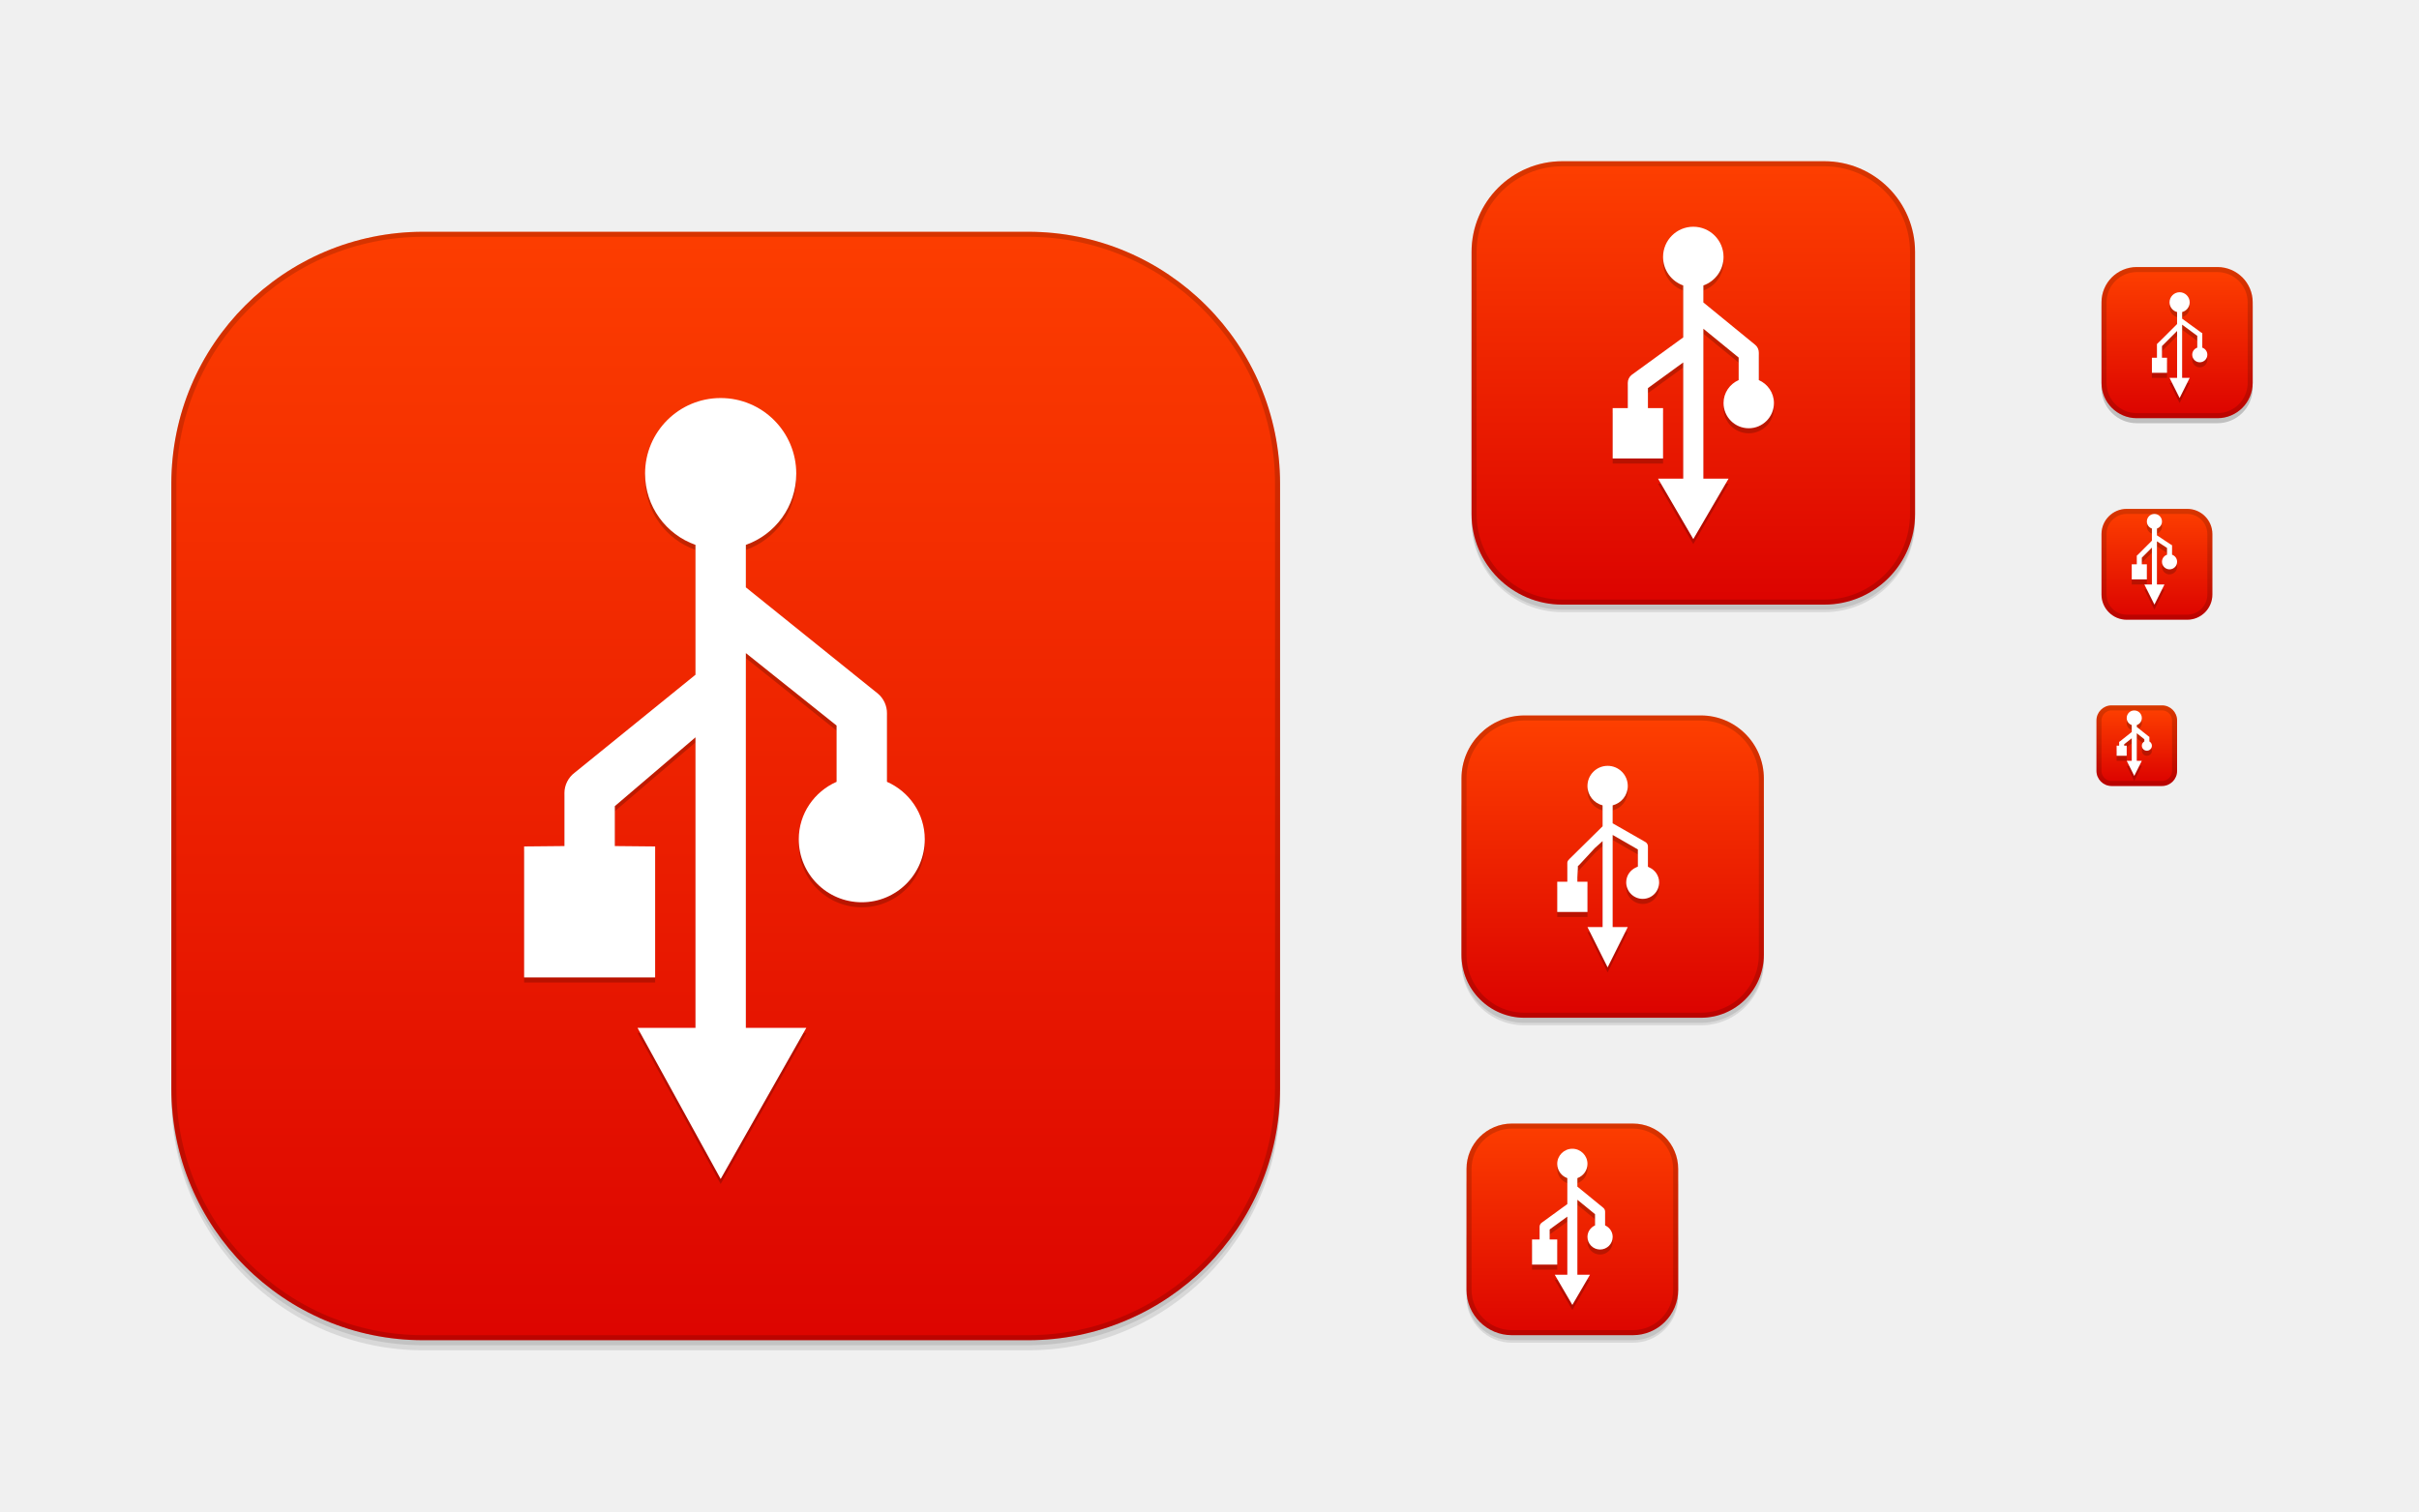
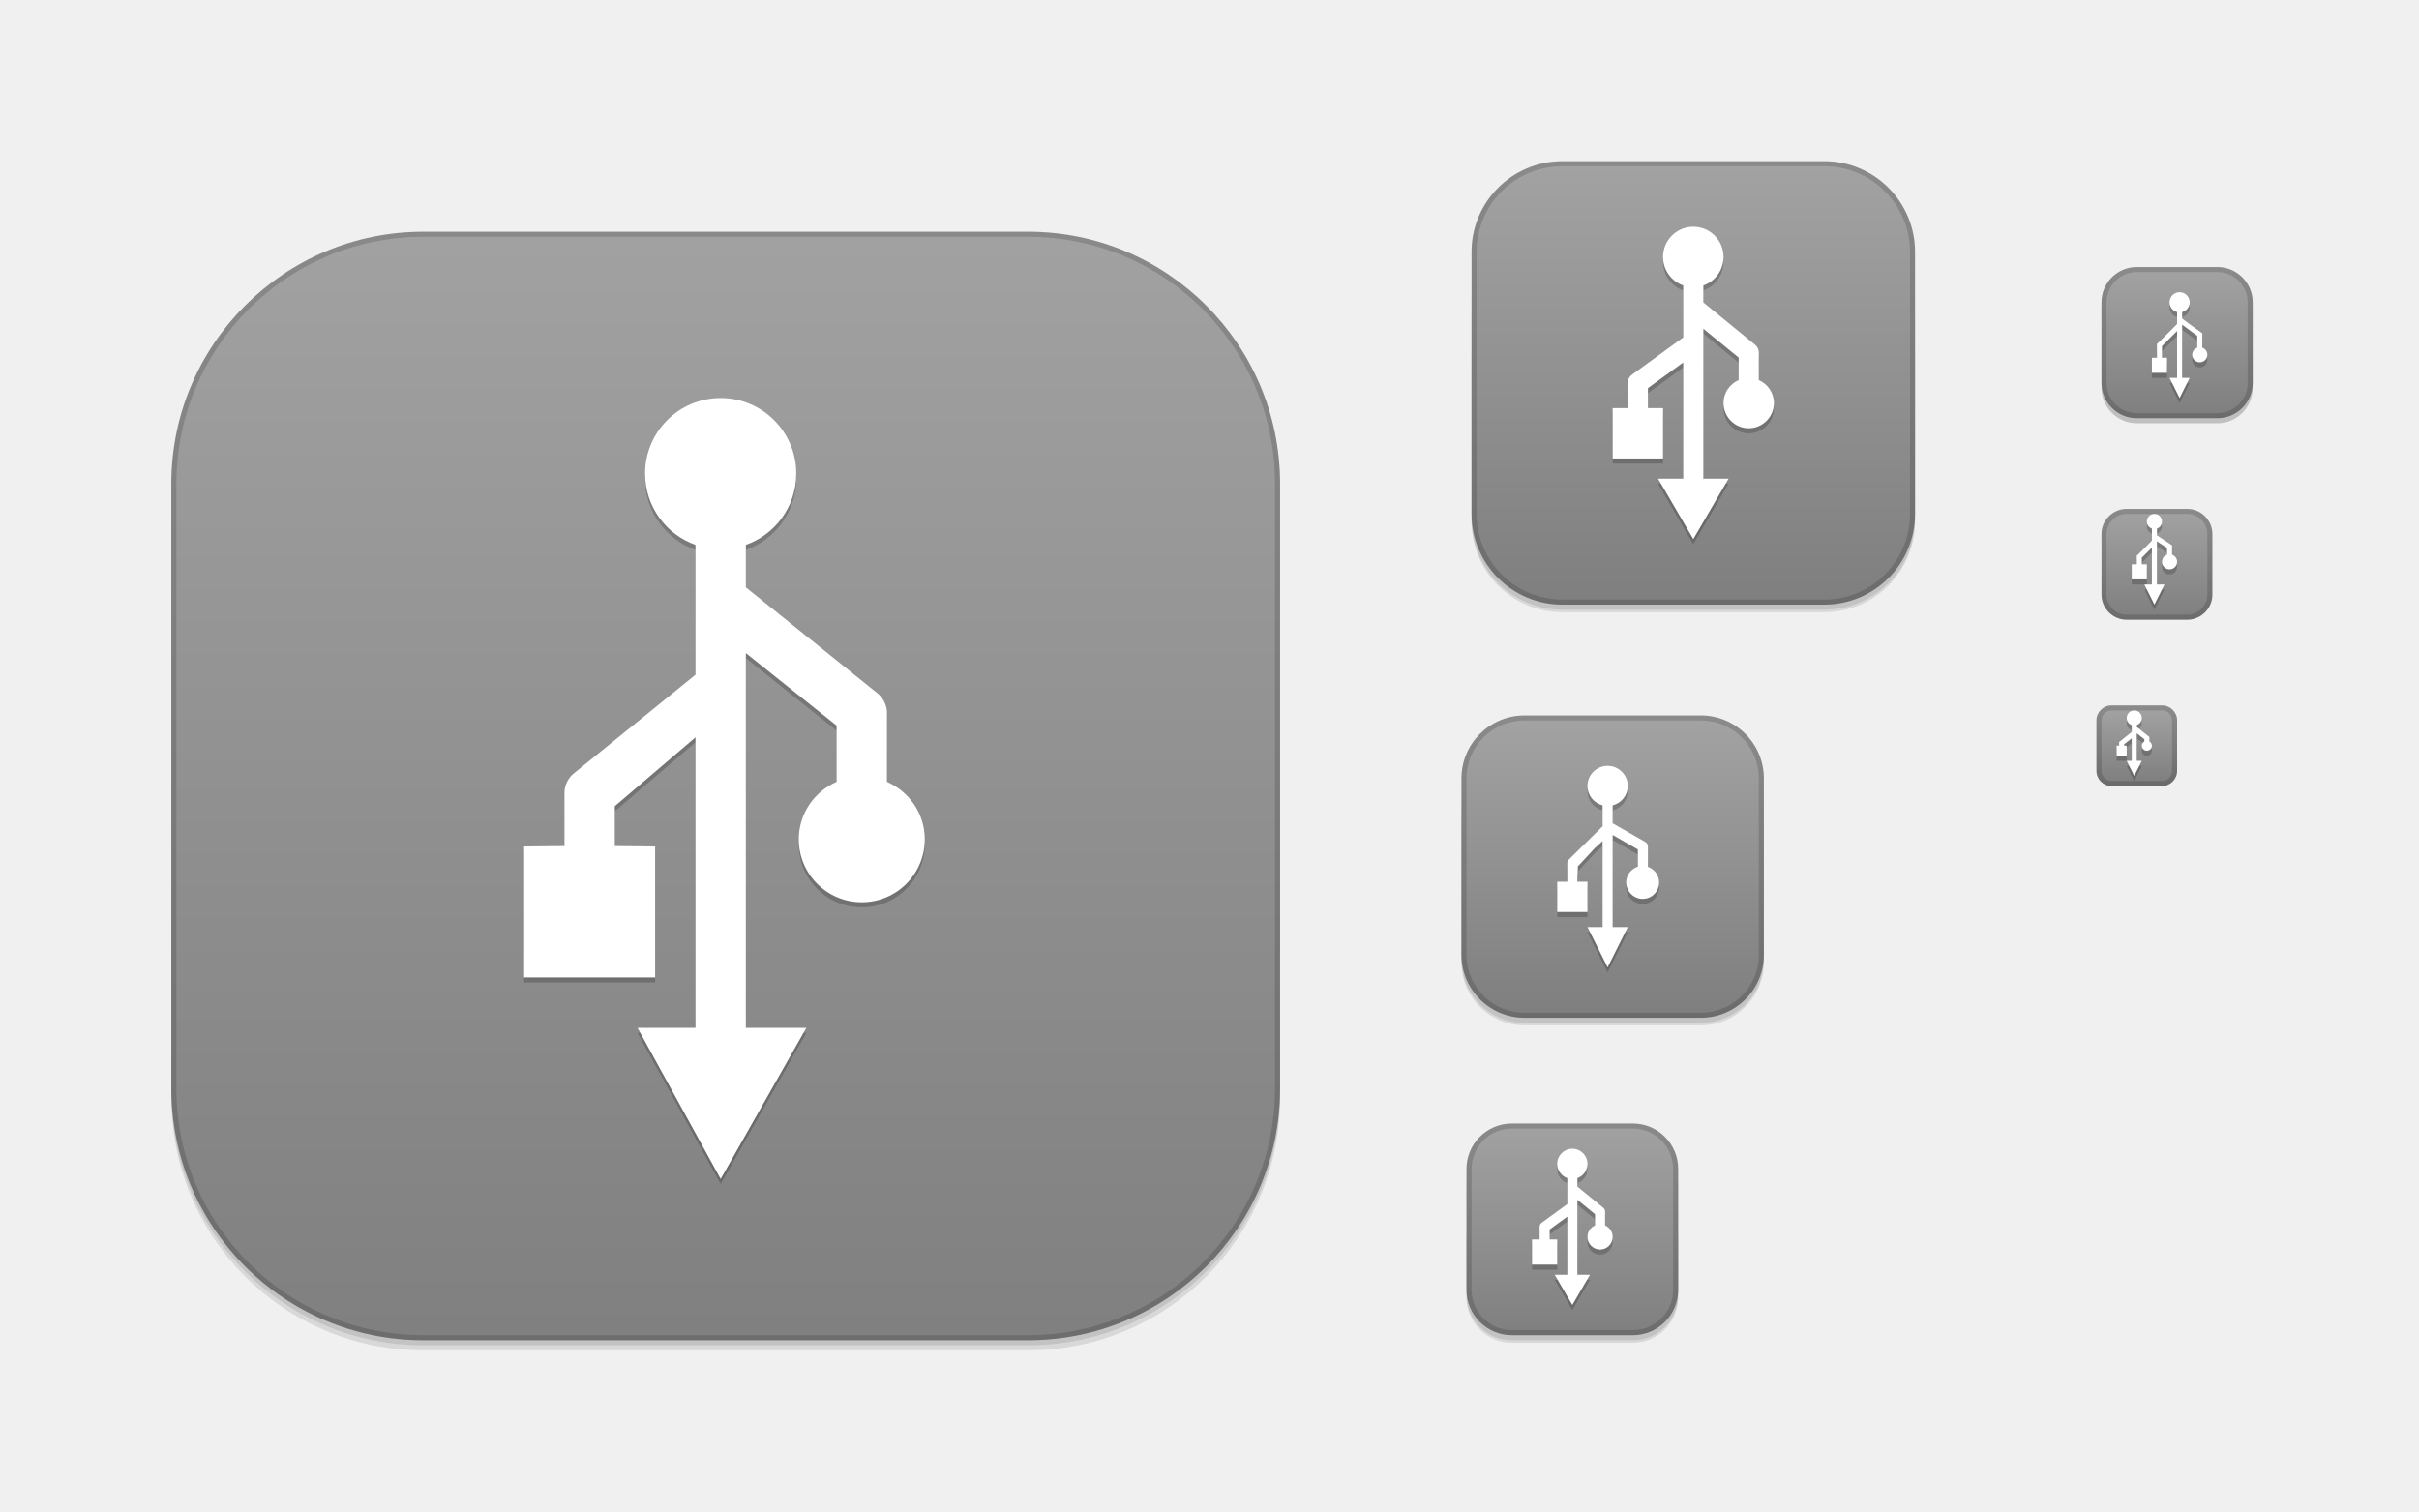
<svg xmlns="http://www.w3.org/2000/svg" xmlns:xlink="http://www.w3.org/1999/xlink" width="480" height="300" id="svg11300" version="1.0" style="display:inline;enable-background:new">
  <defs id="defs3">
    <linearGradient id="linearGradient3880">
-       <stop style="stop-color:#da0000;stop-opacity:1;" offset="0" id="stop3882" />
-       <stop style="stop-color:#ff4200;stop-opacity:1;" offset="1" id="stop3884" />
+       <stop style="stop-color:#7d7d7d;stop-opacity:1" offset="0" id="stop3882" />
+       <stop style="stop-color:#a4a4a4;stop-opacity:1" offset="1" id="stop3884" />
    </linearGradient>
    <linearGradient id="outerBackgroundGradient">
      <stop style="stop-color:#e9e9e9;stop-opacity:1;" offset="0" id="stop3864-8-6" />
      <stop style="stop-color:#ffffff;stop-opacity:1;" offset="1" id="stop3866-9-1" />
    </linearGradient>
    <linearGradient xlink:href="#linearGradient3880" id="linearGradient4097" gradientUnits="userSpaceOnUse" x1="264" y1="280" x2="264" y2="40" gradientTransform="matrix(0.06666667,0,0,0.06666667,414.4,137.3333)" />
    <linearGradient xlink:href="#linearGradient3880" id="linearGradient4101" gradientUnits="userSpaceOnUse" gradientTransform="matrix(0.0875,0,0,0.0875,414.9,97.5)" x1="286.857" y1="302.857" x2="286.857" y2="28.571" />
    <linearGradient xlink:href="#linearGradient3880" id="linearGradient4153" gradientUnits="userSpaceOnUse" gradientTransform="matrix(0.1193182,0,0,0.1193182,414.1364,48.22727)" x1="283.81" y1="299.81" x2="283.81" y2="31.619" />
    <linearGradient xlink:href="#linearGradient3880" id="linearGradient4869" gradientUnits="userSpaceOnUse" gradientTransform="matrix(0.175,0,0,-0.175,286.8,-216)" x1="281.143" y1="297.143" x2="281.143" y2="22.857" />
    <clipPath clipPathUnits="userSpaceOnUse" id="clipPath4891">
      <rect ry="9" y="223" x="307" height="42" width="42" id="rect4893" style="color:#bebebe;fill:url(#linearGradient4895);fill-opacity:1;fill-rule:nonzero;stroke:none;stroke-width:0;marker:none;visibility:visible;display:inline;overflow:visible;enable-background:accumulate" transform="matrix(0,1,-1,0,0,0)" />
    </clipPath>
    <linearGradient xlink:href="#outerBackgroundGradient" id="linearGradient4895" gradientUnits="userSpaceOnUse" gradientTransform="matrix(0.175,0,0,0.175,302.8,216)" x1="144" y1="280" x2="144" y2="40" />
    <clipPath clipPathUnits="userSpaceOnUse" id="clipPath4044">
      <rect ry="4" y="85" x="433" height="22" width="22" id="rect4046" style="color:#bebebe;fill:url(#linearGradient4048);fill-opacity:1;fill-rule:nonzero;stroke:none;stroke-width:0;marker:none;visibility:visible;display:inline;overflow:visible;enable-background:accumulate" />
    </clipPath>
    <linearGradient xlink:href="#outerBackgroundGradient" id="linearGradient4048" gradientUnits="userSpaceOnUse" gradientTransform="matrix(0.0875,0,0,0.0875,430.9,81.5)" x1="149.714" y1="291.429" x2="149.714" y2="40" />
    <clipPath clipPathUnits="userSpaceOnUse" id="clipPath4089">
      <rect style="color:#bebebe;fill:url(#linearGradient4093);fill-opacity:1;fill-rule:nonzero;stroke:none;stroke-width:0;marker:none;visibility:visible;display:inline;overflow:visible;enable-background:accumulate" id="rect4091" width="30" height="30" x="433" y="37" ry="6" />
    </clipPath>
    <linearGradient xlink:href="#outerBackgroundGradient" id="linearGradient4093" gradientUnits="userSpaceOnUse" gradientTransform="matrix(0.1193182,0,0,0.1193182,430.1364,32.22727)" x1="149.714" y1="291.429" x2="149.714" y2="40" />
    <clipPath clipPathUnits="userSpaceOnUse" id="clipPath3855">
      <rect style="color:#bebebe;fill:url(#linearGradient3859);fill-opacity:1;fill-rule:nonzero;stroke:none;stroke-width:0;marker:none;visibility:visible;display:inline;overflow:visible;enable-background:accumulate" id="rect3857" width="16" height="16" x="304" y="212" ry="3" transform="matrix(0,1,-1,0,0,0)" />
    </clipPath>
    <linearGradient xlink:href="#outerBackgroundGradient" id="linearGradient3859" gradientUnits="userSpaceOnUse" gradientTransform="matrix(0.06666667,0,0,0.06666667,302.4,209.3333)" x1="144" y1="280" x2="144" y2="40" />
    <clipPath clipPathUnits="userSpaceOnUse" id="clipPath3862">
      <rect ry="50" y="46" x="34" height="220" width="220" id="rect3864" style="color:#bebebe;fill:url(#linearGradient3866);fill-opacity:1;fill-rule:nonzero;stroke:none;stroke-width:0;marker:none;visibility:visible;display:inline;overflow:visible;enable-background:accumulate" />
    </clipPath>
    <linearGradient xlink:href="#outerBackgroundGradient" id="linearGradient3866" gradientUnits="userSpaceOnUse" gradientTransform="translate(0,-4)" x1="144" y1="280" x2="144" y2="40" />
    <linearGradient xlink:href="#linearGradient3880" id="linearGradient3876" gradientUnits="userSpaceOnUse" gradientTransform="translate(0,-4)" x1="272" y1="288" x2="272" y2="32" />
    <clipPath clipPathUnits="userSpaceOnUse" id="clipPath4187">
      <rect ry="12.5" y="142" x="290" height="60" width="60" id="rect4189" style="color:#bebebe;fill:url(#linearGradient4191);fill-opacity:1;fill-rule:nonzero;stroke:none;stroke-width:0;marker:none;visibility:visible;display:inline;overflow:visible;enable-background:accumulate" />
    </clipPath>
    <linearGradient xlink:href="#outerBackgroundGradient" id="linearGradient4191" gradientUnits="userSpaceOnUse" x1="352" y1="204" x2="352" y2="140" />
    <linearGradient xlink:href="#linearGradient3880" id="linearGradient4197" gradientUnits="userSpaceOnUse" x1="384" y1="124" x2="384" y2="28" />
    <linearGradient xlink:href="#linearGradient3880" id="linearGradient4199" gradientUnits="userSpaceOnUse" x1="352" y1="204" x2="352" y2="140" />
    <clipPath clipPathUnits="userSpaceOnUse" id="clipPath4346">
      <rect style="color:#bebebe;fill:url(#linearGradient4350);fill-opacity:1;fill-rule:nonzero;stroke:none;stroke-width:0;marker:none;visibility:visible;display:inline;overflow:visible;enable-background:accumulate" id="rect4348" width="88" height="88" x="292" y="32" ry="18" />
    </clipPath>
    <linearGradient xlink:href="#outerBackgroundGradient" id="linearGradient4350" gradientUnits="userSpaceOnUse" x1="384" y1="124" x2="384" y2="28" />
    <clipPath clipPathUnits="userSpaceOnUse" id="clipPath3871">
      <rect ry="5" y="101" x="417" height="22" width="22" id="rect3873" style="color:#bebebe;fill:url(#linearGradient3875);fill-opacity:1;fill-rule:nonzero;stroke:none;stroke-width:0;marker:none;visibility:visible;display:inline;overflow:visible;enable-background:accumulate" />
    </clipPath>
    <linearGradient xlink:href="#outerBackgroundGradient" id="linearGradient3875" gradientUnits="userSpaceOnUse" gradientTransform="matrix(0.0875,0,0,0.0875,414.9,97.5)" x1="286.857" y1="302.857" x2="286.857" y2="28.571" />
    <clipPath clipPathUnits="userSpaceOnUse" id="clipPath3881">
      <rect style="color:#bebebe;fill:url(#linearGradient3885);fill-opacity:1;fill-rule:nonzero;stroke:none;stroke-width:0;marker:none;visibility:visible;display:inline;overflow:visible;enable-background:accumulate" id="rect3883" width="30" height="30" x="417" y="53" ry="7" />
    </clipPath>
    <linearGradient xlink:href="#outerBackgroundGradient" id="linearGradient3885" gradientUnits="userSpaceOnUse" gradientTransform="matrix(0.1193182,0,0,0.1193182,414.1364,48.22727)" x1="283.81" y1="299.81" x2="283.81" y2="31.619" />
    <linearGradient xlink:href="#linearGradient3880" id="linearGradient3963" x1="384" y1="124" x2="384" y2="28" gradientUnits="userSpaceOnUse" />
    <linearGradient xlink:href="#linearGradient3880" id="linearGradient3965" x1="272" y1="284" x2="272" y2="28" gradientUnits="userSpaceOnUse" gradientTransform="translate(-0.25,0.5)" />
    <linearGradient xlink:href="#linearGradient3880" id="linearGradient3967" x1="336" y1="268" x2="336" y2="220" gradientUnits="userSpaceOnUse" gradientTransform="translate(0,-0.5)" />
    <linearGradient xlink:href="#linearGradient3880" id="linearGradient3969" x1="440" y1="124" x2="440" y2="100" gradientUnits="userSpaceOnUse" gradientTransform="translate(-1,-1)" />
    <linearGradient xlink:href="#linearGradient3880" id="linearGradient3971" x1="432" y1="156" x2="432" y2="140" gradientUnits="userSpaceOnUse" gradientTransform="translate(-0.5,-0.5001)" />
    <linearGradient xlink:href="#linearGradient3880" id="linearGradient3973" x1="448" y1="84" x2="448" y2="52" gradientUnits="userSpaceOnUse" />
    <linearGradient xlink:href="#linearGradient3880" id="linearGradient3975" x1="350.5" y1="204" x2="352" y2="140" gradientUnits="userSpaceOnUse" gradientTransform="translate(-0.38777,-0.38776)" />
    <linearGradient xlink:href="#linearGradient3880" id="linearGradient3988" gradientUnits="userSpaceOnUse" gradientTransform="translate(-0.38777,-0.38776)" x1="350.5" y1="204" x2="352" y2="140" />
    <linearGradient xlink:href="#linearGradient3880" id="linearGradient3995" gradientUnits="userSpaceOnUse" gradientTransform="translate(-0.38777,-0.38776)" x1="350.5" y1="204" x2="352" y2="140" />
    <linearGradient xlink:href="#linearGradient3880" id="linearGradient4006" gradientUnits="userSpaceOnUse" gradientTransform="translate(-0.38777,-0.38776)" x1="350.5" y1="204" x2="352" y2="140" />
    <linearGradient xlink:href="#linearGradient3880" id="linearGradient4009" gradientUnits="userSpaceOnUse" gradientTransform="translate(-0.38777,-0.38776)" x1="350.5" y1="204" x2="352" y2="140" />
    <linearGradient xlink:href="#linearGradient3880" id="linearGradient4012" gradientUnits="userSpaceOnUse" gradientTransform="translate(-1.38777,-0.38776)" x1="350.5" y1="204" x2="352" y2="140" />
    <linearGradient xlink:href="#linearGradient3880" id="linearGradient4041" gradientUnits="userSpaceOnUse" gradientTransform="translate(2,-44)" x1="440" y1="124" x2="440" y2="100" />
    <linearGradient xlink:href="#linearGradient3880" id="linearGradient4052" gradientUnits="userSpaceOnUse" gradientTransform="translate(2,-44)" x1="440" y1="124" x2="440" y2="100" />
    <linearGradient xlink:href="#linearGradient3880" id="linearGradient4057" gradientUnits="userSpaceOnUse" gradientTransform="translate(2,-44)" x1="440" y1="124" x2="440" y2="100" />
    <linearGradient xlink:href="#linearGradient3880" id="linearGradient4060" gradientUnits="userSpaceOnUse" gradientTransform="translate(4,-44)" x1="440" y1="124" x2="440" y2="100" />
  </defs>
  <g style="display:inline" id="layer1">
    <g style="display:none" id="layer7">
      <text y="19.745" xml:space="preserve" x="15.007" style="font-size:18px;font-style:normal;font-variant:normal;font-weight:normal;font-stretch:normal;fill:#000000;fill-opacity:1;stroke:none;display:inline;enable-background:new;font-family:DejaVu Sans;-inkscape-font-specification:DejaVu Sans" id="context">
        <tspan style="font-style:normal;font-variant:normal;font-weight:normal;font-stretch:normal;font-family:DejaVu Sans;-inkscape-font-specification:DejaVu Sans" y="19.745" x="15.007" id="tspan3933">apps</tspan>
      </text>
      <text y="19.745" xml:space="preserve" x="122.488" style="font-size:18px;font-style:normal;font-variant:normal;font-weight:bold;font-stretch:normal;text-align:start;line-height:125%;writing-mode:lr-tb;text-anchor:start;fill:#000000;fill-opacity:1;stroke:none;display:inline;enable-background:new;font-family:DejaVu Sans;-inkscape-font-specification:DejaVu Sans Bold" id="icon-name">
        <tspan style="font-size:18px;font-style:normal;font-variant:normal;font-weight:bold;font-stretch:normal;font-family:DejaVu Sans;-inkscape-font-specification:DejaVu Sans Bold" y="19.745" x="122.488" id="tspan3937">usb-creator-gtk</tspan>
      </text>
      <rect style="fill:#eeeeec;fill-opacity:1;fill-rule:nonzero;stroke:none;stroke-width:2;marker:none;visibility:visible;display:inline;overflow:visible;enable-background:accumulate" id="rect16x16" width="16" height="16" x="416" y="140" />
      <rect style="fill:#d4d4d4;fill-opacity:1;fill-rule:nonzero;stroke:none;stroke-width:2;marker:none;visibility:visible;display:inline;overflow:visible;enable-background:accumulate" id="rect24x24" width="24" height="24" x="416" y="100" />
      <rect style="fill:#eeeeec;fill-opacity:1;fill-rule:nonzero;stroke:none;stroke-width:2;marker:none;visibility:visible;display:inline;overflow:visible;enable-background:accumulate" id="rect32x32" width="32" height="32" x="416" y="52" />
      <rect y="101" x="417" height="22" width="22" id="rect22x22" style="fill:#eeeeec;fill-opacity:1;fill-rule:nonzero;stroke:none;stroke-width:2;marker:none;visibility:visible;display:inline;overflow:visible;enable-background:accumulate" />
      <rect y="220" x="288" height="48" width="48" id="rect48x48" style="fill:#eeeeec;fill-opacity:1;fill-rule:nonzero;stroke:none;stroke-width:2;marker:none;visibility:visible;display:inline;overflow:visible;enable-background:accumulate" />
      <rect style="fill:#eeeeec;fill-opacity:1;fill-rule:nonzero;stroke:none;stroke-width:2;marker:none;visibility:visible;display:inline;overflow:visible;enable-background:accumulate" id="rect256x256" width="256" height="256" x="16" y="28" />
      <rect style="fill:#eeeeec;fill-opacity:1;fill-rule:nonzero;stroke:none;stroke-width:2;marker:none;visibility:visible;display:inline;overflow:visible;enable-background:accumulate" id="rect64x64" width="64" height="64" x="288" y="140" />
      <rect style="fill:#eeeeec;fill-opacity:1;fill-rule:nonzero;stroke:none;stroke-width:2;marker:none;visibility:visible;display:inline;overflow:visible;enable-background:accumulate" id="rect96x96" width="96" height="96" x="288" y="28" />
    </g>
    <g id="layer4" style="display:inline">
      <rect style="opacity:0.0;color:#bebebe;fill:#000000;fill-opacity:1;stroke:#000000;stroke-width:1;stroke-miterlimit:4;stroke-opacity:1;stroke-dasharray:none;marker:none;visibility:visible;display:inline;overflow:visible;enable-background:accumulate" id="rect4156" width="42" height="42" x="-266.5" y="291" ry="9" transform="matrix(0,-1,1,0,0,0)" />
      <rect transform="matrix(0,-1,1,0,0,0)" ry="9" y="291" x="-266.5" height="42" width="40" id="rect4183" style="opacity:0.1;color:#bebebe;fill:#000000;fill-opacity:1;stroke:none;stroke-width:1;marker:none;visibility:visible;display:inline;overflow:visible;enable-background:accumulate" />
      <rect ry="9" y="237" x="291" height="29" width="42" id="rect4144" style="opacity:0.1;color:#bebebe;fill:#000000;fill-opacity:1;fill-rule:nonzero;stroke:none;stroke-width:0;marker:none;visibility:visible;display:inline;overflow:visible;enable-background:accumulate" />
      <rect style="opacity:0.0;color:#bebebe;fill:#000000;fill-opacity:1;fill-rule:nonzero;stroke:#000000;stroke-width:1;stroke-miterlimit:4;stroke-opacity:1;stroke-dasharray:none;marker:none;visibility:visible;display:inline;overflow:visible;enable-background:accumulate" id="rect4340" width="88" height="88" x="292" y="33.5" ry="18" />
      <rect ry="18" y="52.5" x="292" height="69" width="88" id="rect4338" style="opacity:0.1;color:#bebebe;fill:#000000;fill-opacity:1;fill-rule:nonzero;stroke:none;stroke-width:0;marker:none;visibility:visible;display:inline;overflow:visible;enable-background:accumulate" />
      <rect style="opacity:0.1;color:#bebebe;fill:#000000;fill-opacity:1;fill-rule:nonzero;stroke:none;stroke-width:0;marker:none;visibility:visible;display:inline;overflow:visible;enable-background:accumulate" id="rect4335" width="88" height="76.5" x="292" y="44.5" ry="18" />
      <rect style="opacity:0.0;color:#bebebe;fill:#000000;fill-opacity:1;fill-rule:nonzero;stroke:#000000;stroke-width:1;stroke-miterlimit:4;stroke-opacity:1;stroke-dasharray:none;marker:none;visibility:visible;display:inline;overflow:visible;enable-background:accumulate" id="rect4214" width="60" height="60" x="290" y="143.5" ry="12.5" />
      <rect ry="12.5" y="151.5" x="290" height="52" width="60" id="rect4206" style="opacity:0.1;color:#bebebe;fill:#000000;fill-opacity:1;fill-rule:nonzero;stroke:none;stroke-width:0;marker:none;visibility:visible;display:inline;overflow:visible;enable-background:accumulate" />
      <rect style="opacity:0.1;color:#bebebe;fill:#000000;fill-opacity:1;fill-rule:nonzero;stroke:none;stroke-width:0;marker:none;visibility:visible;display:inline;overflow:visible;enable-background:accumulate" id="rect4212" width="60" height="54.5" x="290" y="148.5" ry="12.5" />
      <rect style="opacity:0.2;color:#bebebe;fill:#000000;fill-opacity:1;fill-rule:nonzero;stroke:none;stroke-width:0;marker:none;visibility:visible;display:inline;overflow:visible;enable-background:accumulate" id="rect4058" width="30" height="30" x="417" y="54" ry="7" />
      <rect ry="50" y="48" x="34" height="220" width="220" id="rect3872" style="opacity:0.0;color:#bebebe;fill:#000000;fill-opacity:1;fill-rule:nonzero;stroke:#000000;stroke-width:2;stroke-miterlimit:4;stroke-opacity:1;stroke-dasharray:none;marker:none;visibility:visible;display:inline;overflow:visible;enable-background:accumulate" />
      <rect style="opacity:0.1;color:#bebebe;fill:#000000;fill-opacity:1;fill-rule:nonzero;stroke:none;stroke-width:0;marker:none;visibility:visible;display:inline;overflow:visible;enable-background:accumulate" id="rect3870" width="220" height="220" x="34" y="48" ry="50" />
      <rect ry="50" y="47" x="34" height="220" width="220" id="rect3868" style="opacity:0.1;color:#bebebe;fill:#000000;fill-opacity:1;fill-rule:nonzero;stroke:none;stroke-width:0;marker:none;visibility:visible;display:inline;overflow:visible;enable-background:accumulate" />
    </g>
    <g id="layer2" style="display:inline">
      <rect style="color:#bebebe;fill:url(#linearGradient3876);fill-opacity:1.0;fill-rule:nonzero;stroke:none;stroke-width:0;marker:none;visibility:visible;display:inline;overflow:visible;enable-background:accumulate" id="rect4040" width="220" height="220" x="34" y="46" ry="50" />
      <rect ry="3" y="140" x="416" height="16" width="16" id="rect4095" style="color:#bebebe;fill:url(#linearGradient4097);fill-opacity:1.0;fill-rule:nonzero;stroke:none;stroke-width:0;marker:none;visibility:visible;display:inline;overflow:visible;enable-background:accumulate" />
      <rect style="color:#bebebe;fill:url(#linearGradient4101);fill-opacity:1.0;fill-rule:nonzero;stroke:none;stroke-width:0;marker:none;visibility:visible;display:inline;overflow:visible;enable-background:accumulate" id="rect4099" width="22" height="22" x="417" y="101" ry="5" />
      <rect ry="7" y="53" x="417" height="30" width="30" id="rect4151" style="color:#bebebe;fill:url(#linearGradient4153);fill-opacity:1.0;fill-rule:nonzero;stroke:none;stroke-width:0;marker:none;visibility:visible;display:inline;overflow:visible;enable-background:accumulate" />
      <rect style="color:#bebebe;fill:url(#linearGradient4869);fill-opacity:1.0;fill-rule:nonzero;stroke:none;stroke-width:0;marker:none;visibility:visible;display:inline;overflow:visible;enable-background:accumulate" id="rect4783" width="42" height="42" x="291" y="-265" ry="9" transform="scale(1,-1)" />
      <rect ry="18" y="32" x="292" height="88" width="88" id="rect4511" style="color:#bebebe;fill:url(#linearGradient4197);fill-opacity:1.0;fill-rule:nonzero;stroke:none;stroke-width:0;marker:none;visibility:visible;display:inline;overflow:visible;enable-background:accumulate" />
      <rect style="color:#bebebe;fill:url(#linearGradient4199);fill-opacity:1.0;fill-rule:nonzero;stroke:none;stroke-width:0;marker:none;visibility:visible;display:inline;overflow:visible;enable-background:accumulate" id="rect4515" width="60" height="60" x="290" y="142" ry="12.5" />
    </g>
    <g id="layer6" style="display:inline">
      <path style="color:#bebebe;fill:#000000;fill-opacity:1;fill-rule:nonzero;stroke:none;stroke-width:4;marker:none;visibility:visible;display:inline;overflow:visible;enable-background:accumulate;opacity:0.2" d="m 432.5,59 c -1.099,0 -2,0.901 -2,2 0,0.927 0.64,1.714 1.5,1.938 l 0,2.375 -2.844,2.844 -1.156,1.125 0,0.219 0,2.5 -1,0 0,3 3,0 0,-3 -1,0 0,-2.312 3,-3 0,9.312 -1.5,0 2,4 2,-4 -1.5,0 0,-10.562 3,2.219 L 436,70 c -0.586,0.204 -1,0.75 -1,1.406 0,0.828 0.672,1.5 1.5,1.5 0.828,0 1.5,-0.672 1.5,-1.5 C 438,70.75 437.586,70.204 437,70 L 437,67.406 437,67.125 436.781,67 433,64.25 l 0,-1.312 c 0.86,-0.223 1.5,-1.011 1.5,-1.938 0,-1.099 -0.901,-2 -2,-2 z" id="path3880" />
      <path style="color:#bebebe;fill:#000000;fill-opacity:1;fill-rule:nonzero;stroke:none;stroke-width:4;marker:none;visibility:visible;display:inline;overflow:visible;enable-background:accumulate;opacity:0.2" d="m 427.5,103 c -0.828,0 -1.5,0.672 -1.5,1.5 0,0.656 0.414,1.202 1,1.406 l 0,2.406 -2.844,2.844 -0.156,0.125 0,0.219 0,1.5 -1,0 0,3 3,0 0,-3 -1,0 0,-1.312 2,-2 0,7.312 -1.5,0 2,4 2,-4 -1.5,0 0,-8.562 2,1.312 0,1.344 c -0.586,0.204 -1,0.75 -1,1.406 0,0.828 0.672,1.5 1.5,1.5 0.828,0 1.5,-0.672 1.5,-1.5 0,-0.656 -0.414,-1.202 -1,-1.406 l 0,-1.594 0,-0.281 -0.219,-0.125 L 428,107.25 l 0,-1.344 c 0.586,-0.204 1,-0.75 1,-1.406 0,-0.828 -0.672,-1.5 -1.5,-1.5 z" id="path3882" />
      <path style="color:#bebebe;fill:#000000;fill-opacity:1;fill-rule:nonzero;stroke:none;stroke-width:4;marker:none;visibility:visible;display:inline;overflow:visible;enable-background:accumulate;opacity:0.2" d="m 423.5,142 c -0.828,0 -1.5,0.672 -1.5,1.5 0,0.656 0.414,1.202 1,1.406 l 0,0.594 0,0.312 0,0.469 -2.312,1.844 -0.188,0.125 0,0.25 0,0.5 -0.5,0 0,2 2,0 0,-2 -0.5,0 0,-0.281 1.5,-1.188 0,4.469 -1,0 1.5,3 1.5,-3 -1,0 0,0 0,-5.469 1.5,1.188 0,0.438 c -0.292,0.175 -0.5,0.479 -0.5,0.844 0,0.552 0.448,1 1,1 0.552,0 1,-0.448 1,-1 0,-0.365 -0.208,-0.669 -0.5,-0.844 l 0,-0.656 0,-0.25 -0.188,-0.125 -2.312,-1.844 0,-0.031 0,-0.25 0,-0.094 c 0.586,-0.204 1,-0.75 1,-1.406 0,-0.828 -0.672,-1.5 -1.5,-1.5 z" id="path3884" />
      <path style="color:#bebebe;fill:#000000;fill-opacity:1;fill-rule:nonzero;stroke:none;stroke-width:1;marker:none;visibility:visible;display:inline;overflow:visible;enable-background:accumulate;opacity:0.2" d="m 336,46 c -3.314,0 -6,2.686 -6,6 0,2.613 1.669,4.833 4,5.656 l 0,10.312 -10.188,7.406 A 2,2 0 0 0 323,77 l 0,5 -3,0 0,10 10,0 0,-10 -3,0 0,-3.969 7,-5.094 0,23.062 -5,0 7,12 7,-12 -5,0 0,-29.75 7,5.719 0,4.469 c -1.76,0.774 -3,2.517 -3,4.562 0,2.761 2.239,5 5,5 2.761,0 5,-2.239 5,-5 0,-2.046 -1.24,-3.788 -3,-4.562 L 349,71 a 2,2 0 0 0 -0.719,-1.562 L 338,61.031 l 0,-3.375 c 2.331,-0.823 4,-3.043 4,-5.656 0,-3.314 -2.686,-6 -6,-6 z" id="path3886" />
      <path style="color:#bebebe;fill:#000000;fill-opacity:1;fill-rule:nonzero;stroke:none;stroke-width:1;marker:none;visibility:visible;display:inline;overflow:visible;enable-background:accumulate;opacity:0.2" d="m 319,153 c -2.209,0 -4,1.791 -4,4 0,1.863 1.276,3.399 3,3.844 l 0,1.156 0,3 -6.625,6.531 -0.031,0.031 0,0.031 c -0.193,0.142 -0.345,0.417 -0.344,0.656 l 0,2.75 0,1 -0.375,0 -1.625,0 0,6 6,0 0,-6 -1.188,0 -0.812,0 0,-0.812 0.094,-1.906 0,-0.375 0.281,-0.25 3.094,-3.344 1.531,-1.375 0,1.75 0,14.5 0,0.812 -3,0 4,8 4,-8 -2.188,0 -0.812,0 0,-0.812 0,-11.188 0,-5.781 0,-0.5 5,2.875 0,3.406 -0.344,0.156 c -1.153,0.507 -1.969,1.629 -1.969,2.969 0,1.813 1.468,3.281 3.281,3.281 1.813,0 3.25,-1.468 3.25,-3.281 0,-1.34 -0.816,-2.462 -1.969,-2.969 l -0.25,-0.125 0,-4.031 c 0.003,-0.352 -0.195,-0.699 -0.5,-0.875 l -6.5,-3.719 0,-0.344 0,-2.062 0,-1.156 c 1.724,-0.445 3,-1.981 3,-3.844 0,-2.209 -1.791,-4 -4,-4 z" id="path3888" />
      <path id="path3890" d="m 312,229 c -1.657,0 -3,1.343 -3,3 0,1.306 0.834,2.417 2,2.828 l 0,5.156 -5.094,3.703 A 1,1 0 0 0 305.5,244.5 l 0,2.5 -1.5,0 0,5 5,0 0,-5 -1.5,0 0,-1.984 3.5,-2.547 0,11.531 -2.5,0 3.5,6 3.5,-6 -2.5,0 0,-14.875 3.5,2.859 0,2.234 c -0.88,0.387 -1.5,1.258 -1.5,2.281 0,1.381 1.119,2.5 2.5,2.5 1.381,0 2.5,-1.119 2.5,-2.5 0,-1.023 -0.62,-1.894 -1.5,-2.281 l 0,-2.719 a 1,1 0 0 0 -0.359,-0.781 L 313,236.516 l 0,-1.688 c 1.166,-0.412 2,-1.522 2,-2.828 0,-1.657 -1.343,-3 -3,-3 z" style="color:#bebebe;fill:#000000;fill-opacity:1;fill-rule:nonzero;stroke:none;stroke-width:1;marker:none;visibility:visible;display:inline;overflow:visible;enable-background:accumulate;opacity:0.2" />
      <path id="path3892" d="m 143,80 c -8.284,0 -15,6.716 -15,15 0,6.532 4.172,12.082 10,14.141 l 0,25.781 -23.969,19.438 c -1.265,0.933 -2.043,2.491 -2.031,4.062 l 0,10.5 -8,0.078 0,26 26,0 0,-26 -8,-0.078 L 122,161 138,147.344 138,205 l -11.5,0 16.5,30 17,-30 -12,0 0,-74.375 18,14.375 0,11.172 c -4.399,1.936 -7.5,6.292 -7.5,11.406 0,6.904 5.596,12.5 12.5,12.5 6.904,0 12.5,-5.596 12.5,-12.5 0,-5.114 -3.101,-9.471 -7.5,-11.406 l 0,-13.594 c 0.02,-1.481 -0.659,-2.957 -1.797,-3.906 L 148,117.578 l 0,-8.437 C 153.828,107.082 158,101.532 158,95 158,86.716 151.284,80 143,80 z" style="color:#bebebe;fill:#000000;fill-opacity:1;fill-rule:nonzero;stroke:none;stroke-width:1;marker:none;visibility:visible;display:inline;overflow:visible;enable-background:accumulate;opacity:0.2" />
      <path id="path4062" d="m 432.5,58 c -1.099,0 -2,0.901 -2,2 0,0.927 0.64,1.714 1.5,1.938 l 0,2.375 -2.844,2.844 -1.156,1.125 0,0.219 0,2.5 -1,0 0,3 3,0 0,-3 -1,0 0,-2.312 3,-3 0,9.312 -1.5,0 2,4 2,-4 -1.5,0 0,-10.562 3,2.219 L 436,69 c -0.586,0.204 -1,0.75 -1,1.406 0,0.828 0.672,1.5 1.5,1.5 0.828,0 1.5,-0.672 1.5,-1.5 C 438,69.75 437.586,69.204 437,69 L 437,66.406 437,66.125 436.781,66 433,63.25 l 0,-1.312 c 0.86,-0.223 1.5,-1.011 1.5,-1.938 0,-1.099 -0.901,-2 -2,-2 z" style="color:#bebebe;fill:#ffffff;fill-opacity:1;fill-rule:nonzero;stroke:none;stroke-width:4;marker:none;visibility:visible;display:inline;overflow:visible;enable-background:accumulate" />
      <path id="path4020" d="m 427.5,102 c -0.828,0 -1.5,0.672 -1.5,1.5 0,0.656 0.414,1.202 1,1.406 l 0,2.406 -2.844,2.844 -0.156,0.125 0,0.219 0,1.5 -1,0 0,3 3,0 0,-3 -1,0 0,-1.312 2,-2 0,7.312 -1.5,0 2,4 2,-4 -1.5,0 0,-8.562 2,1.312 0,1.344 c -0.586,0.204 -1,0.75 -1,1.406 0,0.828 0.672,1.5 1.5,1.5 0.828,0 1.5,-0.672 1.5,-1.5 0,-0.656 -0.414,-1.202 -1,-1.406 l 0,-1.594 0,-0.281 -0.219,-0.125 L 428,106.25 l 0,-1.344 c 0.586,-0.204 1,-0.75 1,-1.406 0,-0.828 -0.672,-1.5 -1.5,-1.5 z" style="color:#bebebe;fill:#ffffff;fill-opacity:1;fill-rule:nonzero;stroke:none;stroke-width:4;marker:none;visibility:visible;display:inline;overflow:visible;enable-background:accumulate" />
      <path id="path4018" d="m 423.5,141 c -0.828,0 -1.5,0.672 -1.5,1.5 0,0.656 0.414,1.202 1,1.406 l 0,0.594 0,0.312 0,0.469 -2.312,1.844 -0.188,0.125 0,0.25 0,0.5 -0.5,0 0,2 2,0 0,-2 -0.5,0 0,-0.281 1.5,-1.188 0,4.469 -1,0 1.5,3 1.5,-3 -1,0 0,0 0,-5.469 1.5,1.188 0,0.438 c -0.292,0.175 -0.5,0.479 -0.5,0.844 0,0.552 0.448,1 1,1 0.552,0 1,-0.448 1,-1 0,-0.365 -0.208,-0.669 -0.5,-0.844 l 0,-0.656 0,-0.25 -0.188,-0.125 -2.312,-1.844 0,-0.031 0,-0.25 0,-0.094 c 0.586,-0.204 1,-0.75 1,-1.406 0,-0.828 -0.672,-1.5 -1.5,-1.5 z" style="color:#bebebe;fill:#ffffff;fill-opacity:1;fill-rule:nonzero;stroke:none;stroke-width:4;marker:none;visibility:visible;display:inline;overflow:visible;enable-background:accumulate" />
      <path id="path4016" d="m 336,45 c -3.314,0 -6,2.686 -6,6 0,2.613 1.669,4.833 4,5.656 l 0,10.312 -10.188,7.406 A 2,2 0 0 0 323,76 l 0,5 -3,0 0,10 10,0 0,-10 -3,0 0,-3.969 7,-5.094 0,23.062 -5,0 7,12 7,-12 -5,0 0,-29.75 7,5.719 0,4.469 c -1.76,0.774 -3,2.517 -3,4.562 0,2.761 2.239,5 5,5 2.761,0 5,-2.239 5,-5 0,-2.046 -1.24,-3.788 -3,-4.562 L 349,70 a 2,2 0 0 0 -0.719,-1.562 L 338,60.031 l 0,-3.375 c 2.331,-0.823 4,-3.043 4,-5.656 0,-3.314 -2.686,-6 -6,-6 z" style="color:#bebebe;fill:#ffffff;fill-opacity:1;fill-rule:nonzero;stroke:none;stroke-width:1;marker:none;visibility:visible;display:inline;overflow:visible;enable-background:accumulate" />
      <path id="path4014" d="m 319,152 c -2.209,0 -4,1.791 -4,4 0,1.863 1.276,3.399 3,3.844 l 0,1.156 0,3 -6.625,6.531 -0.031,0.031 0,0.031 c -0.193,0.142 -0.345,0.417 -0.344,0.656 l 0,2.75 0,1 -0.375,0 -1.625,0 0,6 6,0 0,-6 -1.188,0 -0.812,0 0,-0.812 0.094,-1.906 0,-0.375 0.281,-0.25 3.094,-3.344 1.531,-1.375 0,1.75 0,14.5 0,0.812 -3,0 4,8 4,-8 -2.188,0 -0.812,0 0,-0.812 0,-11.188 0,-5.781 0,-0.5 5,2.875 0,3.406 -0.344,0.156 c -1.153,0.507 -1.969,1.629 -1.969,2.969 0,1.813 1.468,3.281 3.281,3.281 1.813,0 3.25,-1.468 3.25,-3.281 0,-1.34 -0.816,-2.462 -1.969,-2.969 l -0.25,-0.125 0,-4.031 c 0.003,-0.352 -0.195,-0.699 -0.5,-0.875 l -6.5,-3.719 0,-0.344 0,-2.062 0,-1.156 c 1.724,-0.445 3,-1.981 3,-3.844 0,-2.209 -1.791,-4 -4,-4 z" style="color:#bebebe;fill:#ffffff;fill-opacity:1;fill-rule:nonzero;stroke:none;stroke-width:1;marker:none;visibility:visible;display:inline;overflow:visible;enable-background:accumulate" />
      <path style="color:#bebebe;fill:#ffffff;fill-opacity:1;fill-rule:nonzero;stroke:none;stroke-width:1;marker:none;visibility:visible;display:inline;overflow:visible;enable-background:accumulate" d="m 312,228 c -1.657,0 -3,1.343 -3,3 0,1.306 0.834,2.417 2,2.828 l 0,5.156 -5.094,3.703 A 1,1 0 0 0 305.5,243.5 l 0,2.5 -1.5,0 0,5 5,0 0,-5 -1.5,0 0,-1.984 3.5,-2.547 0,11.531 -2.5,0 3.5,6 3.5,-6 -2.5,0 0,-14.875 3.5,2.859 0,2.234 c -0.88,0.387 -1.5,1.258 -1.5,2.281 0,1.381 1.119,2.5 2.5,2.5 1.381,0 2.5,-1.119 2.5,-2.5 0,-1.023 -0.62,-1.894 -1.5,-2.281 l 0,-2.719 a 1,1 0 0 0 -0.359,-0.781 L 313,235.516 l 0,-1.688 c 1.166,-0.412 2,-1.522 2,-2.828 0,-1.657 -1.343,-3 -3,-3 z" id="path3979" />
      <path style="color:#bebebe;fill:#ffffff;fill-opacity:1;fill-rule:nonzero;stroke:none;stroke-width:1;marker:none;visibility:visible;display:inline;overflow:visible;enable-background:accumulate" d="m 143,79 c -8.284,0 -15,6.716 -15,15 0,6.532 4.172,12.082 10,14.141 l 0,25.781 -23.969,19.438 c -1.265,0.933 -2.043,2.491 -2.031,4.062 l 0,10.5 -8,0.078 0,26 26,0 0,-26 -8,-0.078 L 122,160 138,146.344 138,204 l -11.5,0 16.5,30 17,-30 -12,0 0,-74.375 18,14.375 0,11.172 c -4.399,1.936 -7.5,6.292 -7.5,11.406 0,6.904 5.596,12.5 12.5,12.5 6.904,0 12.5,-5.596 12.5,-12.5 0,-5.114 -3.101,-9.471 -7.5,-11.406 l 0,-13.594 c 0.02,-1.481 -0.659,-2.957 -1.797,-3.906 L 148,116.578 l 0,-8.437 C 153.828,106.082 158,100.532 158,94 158,85.716 151.284,79 143,79 z" id="path3977" />
    </g>
    <g id="layer5" style="display:inline">
      <rect ry="9" y="307" x="-265" height="42" width="42" id="rect4884" style="opacity:0.15;color:#bebebe;fill:none;stroke:#000000;stroke-width:2;stroke-miterlimit:4;stroke-opacity:1;stroke-dasharray:none;marker:none;visibility:visible;display:inline;overflow:visible;enable-background:accumulate" transform="matrix(0,1,1,0,-16,488)" clip-path="url(#clipPath4891)" />
      <rect style="opacity:0.15;color:#bebebe;fill:none;stroke:#000000;stroke-width:2;stroke-miterlimit:4;stroke-opacity:1;stroke-dasharray:none;marker:none;visibility:visible;display:inline;overflow:visible;enable-background:accumulate" id="rect5311" width="16" height="16" x="-228" y="304" ry="3" clip-path="url(#clipPath3855)" transform="matrix(0,-1,1,0,112,-72)" />
      <rect ry="50" y="46" x="34" height="220" width="220" id="rect3858" style="opacity:0.15;color:#bebebe;fill:none;stroke:#000000;stroke-width:2;stroke-miterlimit:4;stroke-opacity:1;stroke-dasharray:none;marker:none;visibility:visible;display:inline;overflow:visible;enable-background:accumulate" clip-path="url(#clipPath3862)" />
      <rect ry="12.5" y="142" x="290" height="60" width="60" id="rect4175" style="opacity:0.15;color:#bebebe;fill:none;stroke:#000000;stroke-width:2;stroke-miterlimit:4;stroke-opacity:1;stroke-dasharray:none;marker:none;visibility:visible;display:inline;overflow:visible;enable-background:accumulate" clip-path="url(#clipPath4187)" />
      <rect style="opacity:0.15;color:#bebebe;fill:none;stroke:#000000;stroke-width:2;stroke-miterlimit:4;stroke-opacity:1;stroke-dasharray:none;marker:none;visibility:visible;display:inline;overflow:visible;enable-background:accumulate" id="rect4342" width="88" height="88" x="292" y="32" ry="18" clip-path="url(#clipPath4346)" />
      <rect ry="5" y="101" x="417" height="22" width="22" id="rect3866" style="opacity:0.15;color:#bebebe;fill:none;stroke:#000000;stroke-width:2;stroke-miterlimit:4;stroke-opacity:1;stroke-dasharray:none;marker:none;visibility:visible;display:inline;overflow:visible;enable-background:accumulate" clip-path="url(#clipPath3871)" />
      <rect style="opacity:0.15;color:#bebebe;fill:none;stroke:#000000;stroke-width:2;stroke-miterlimit:4;stroke-opacity:1;stroke-dasharray:none;marker:none;visibility:visible;display:inline;overflow:visible;enable-background:accumulate" id="rect3877" width="30" height="30" x="417" y="53" ry="7" clip-path="url(#clipPath3881)" />
    </g>
  </g>
</svg>
